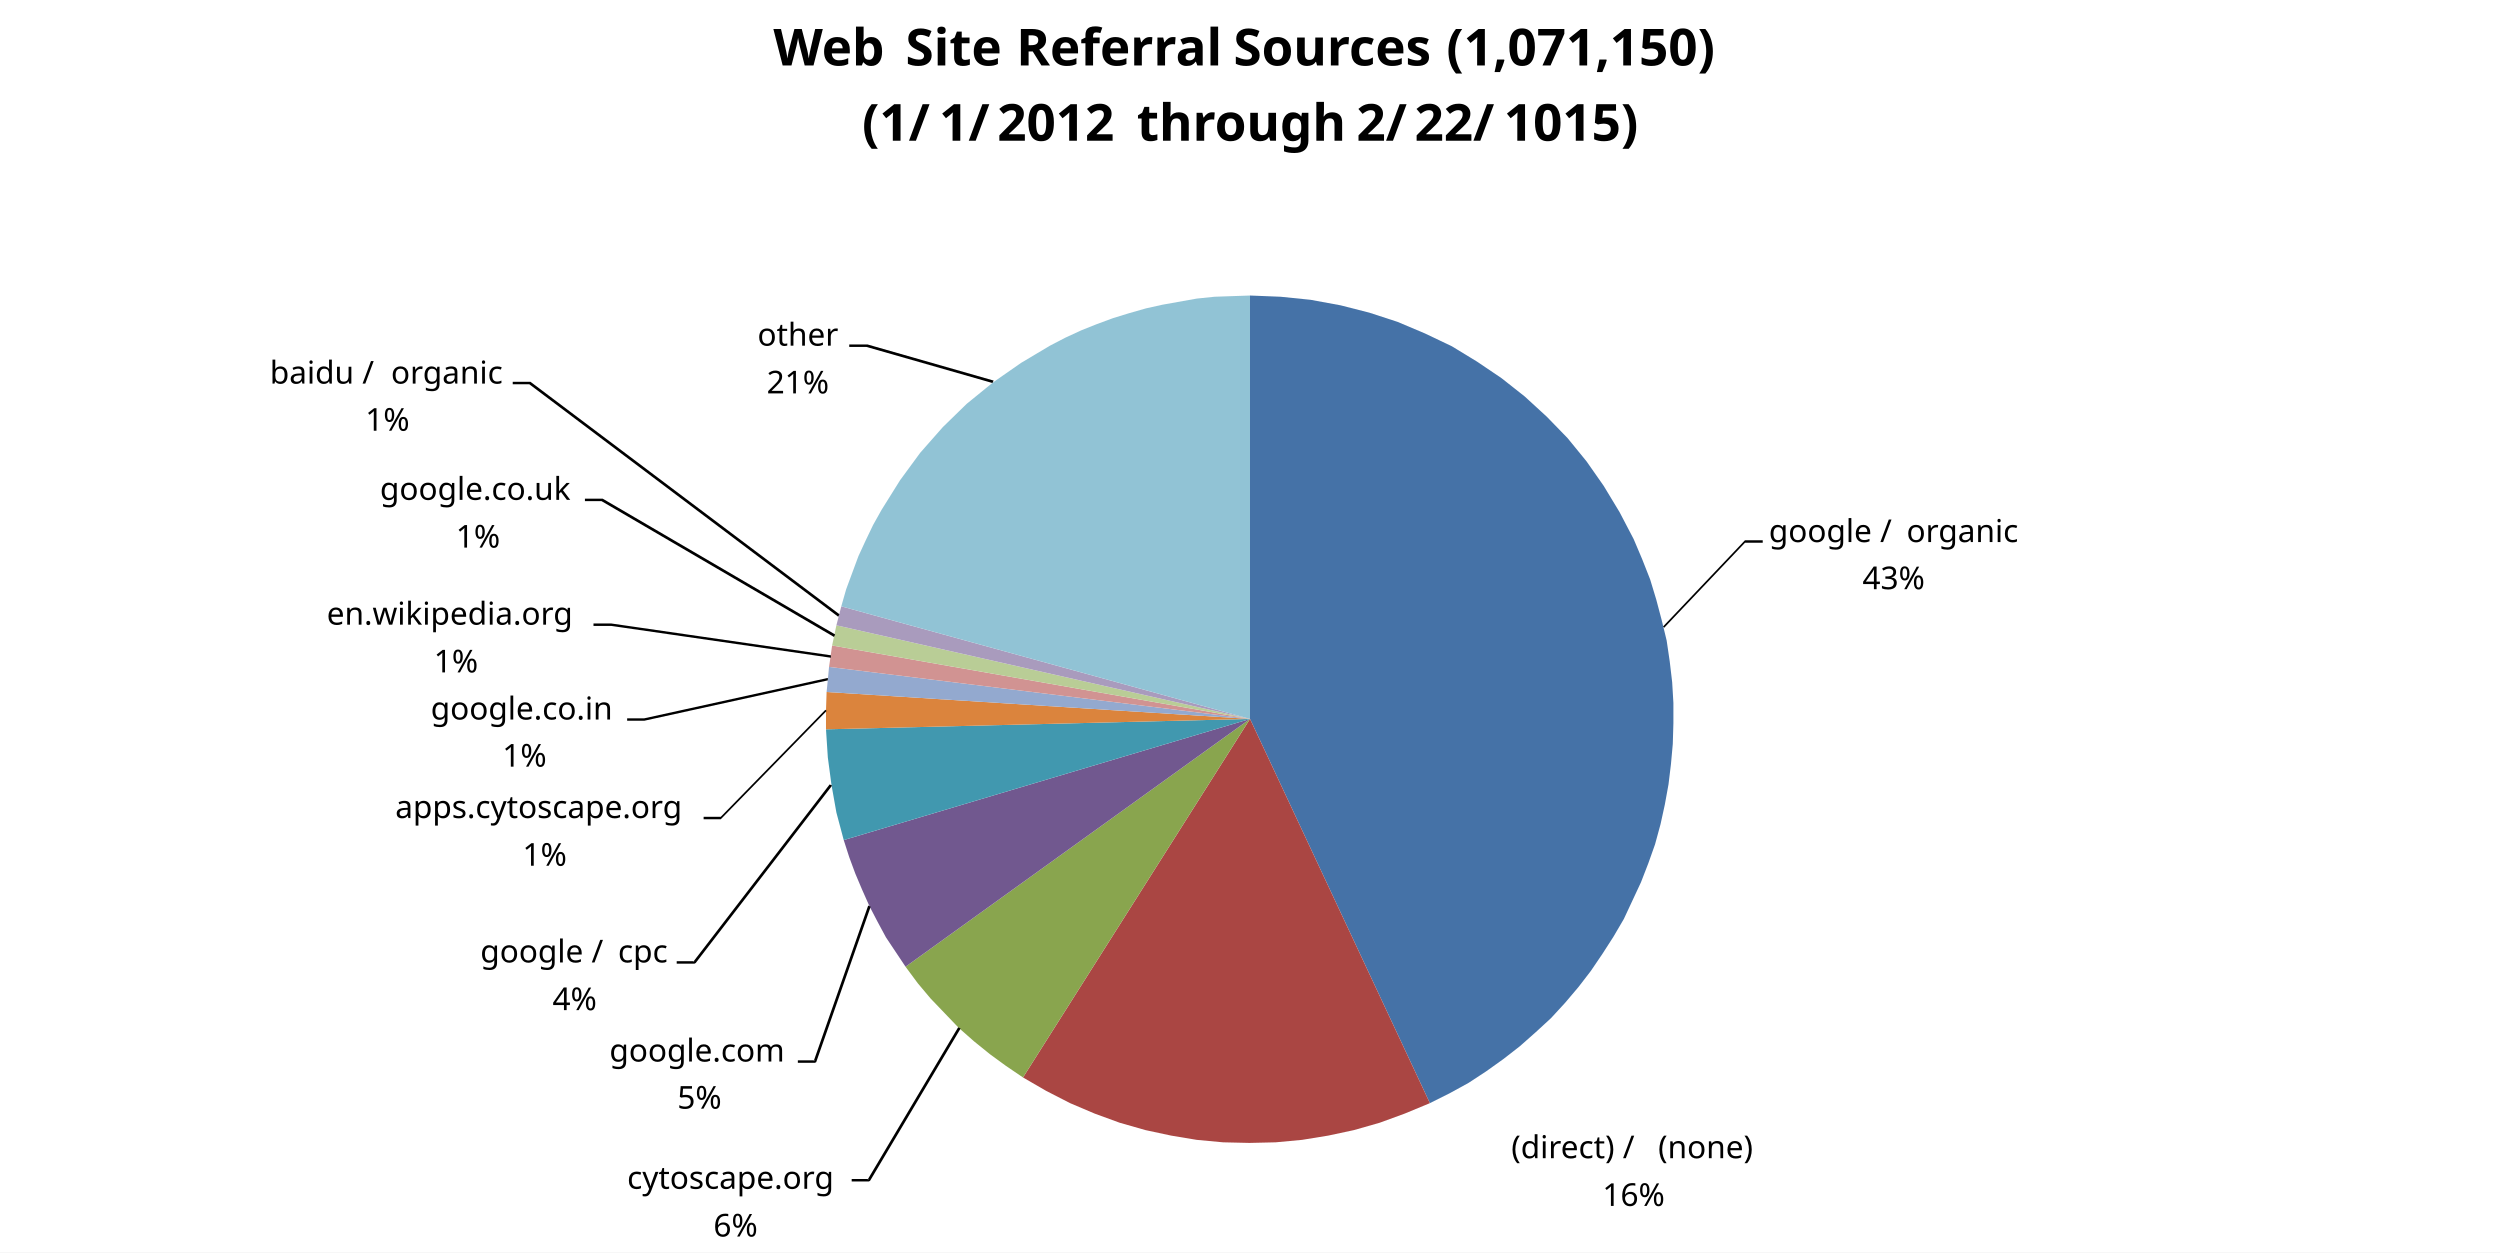
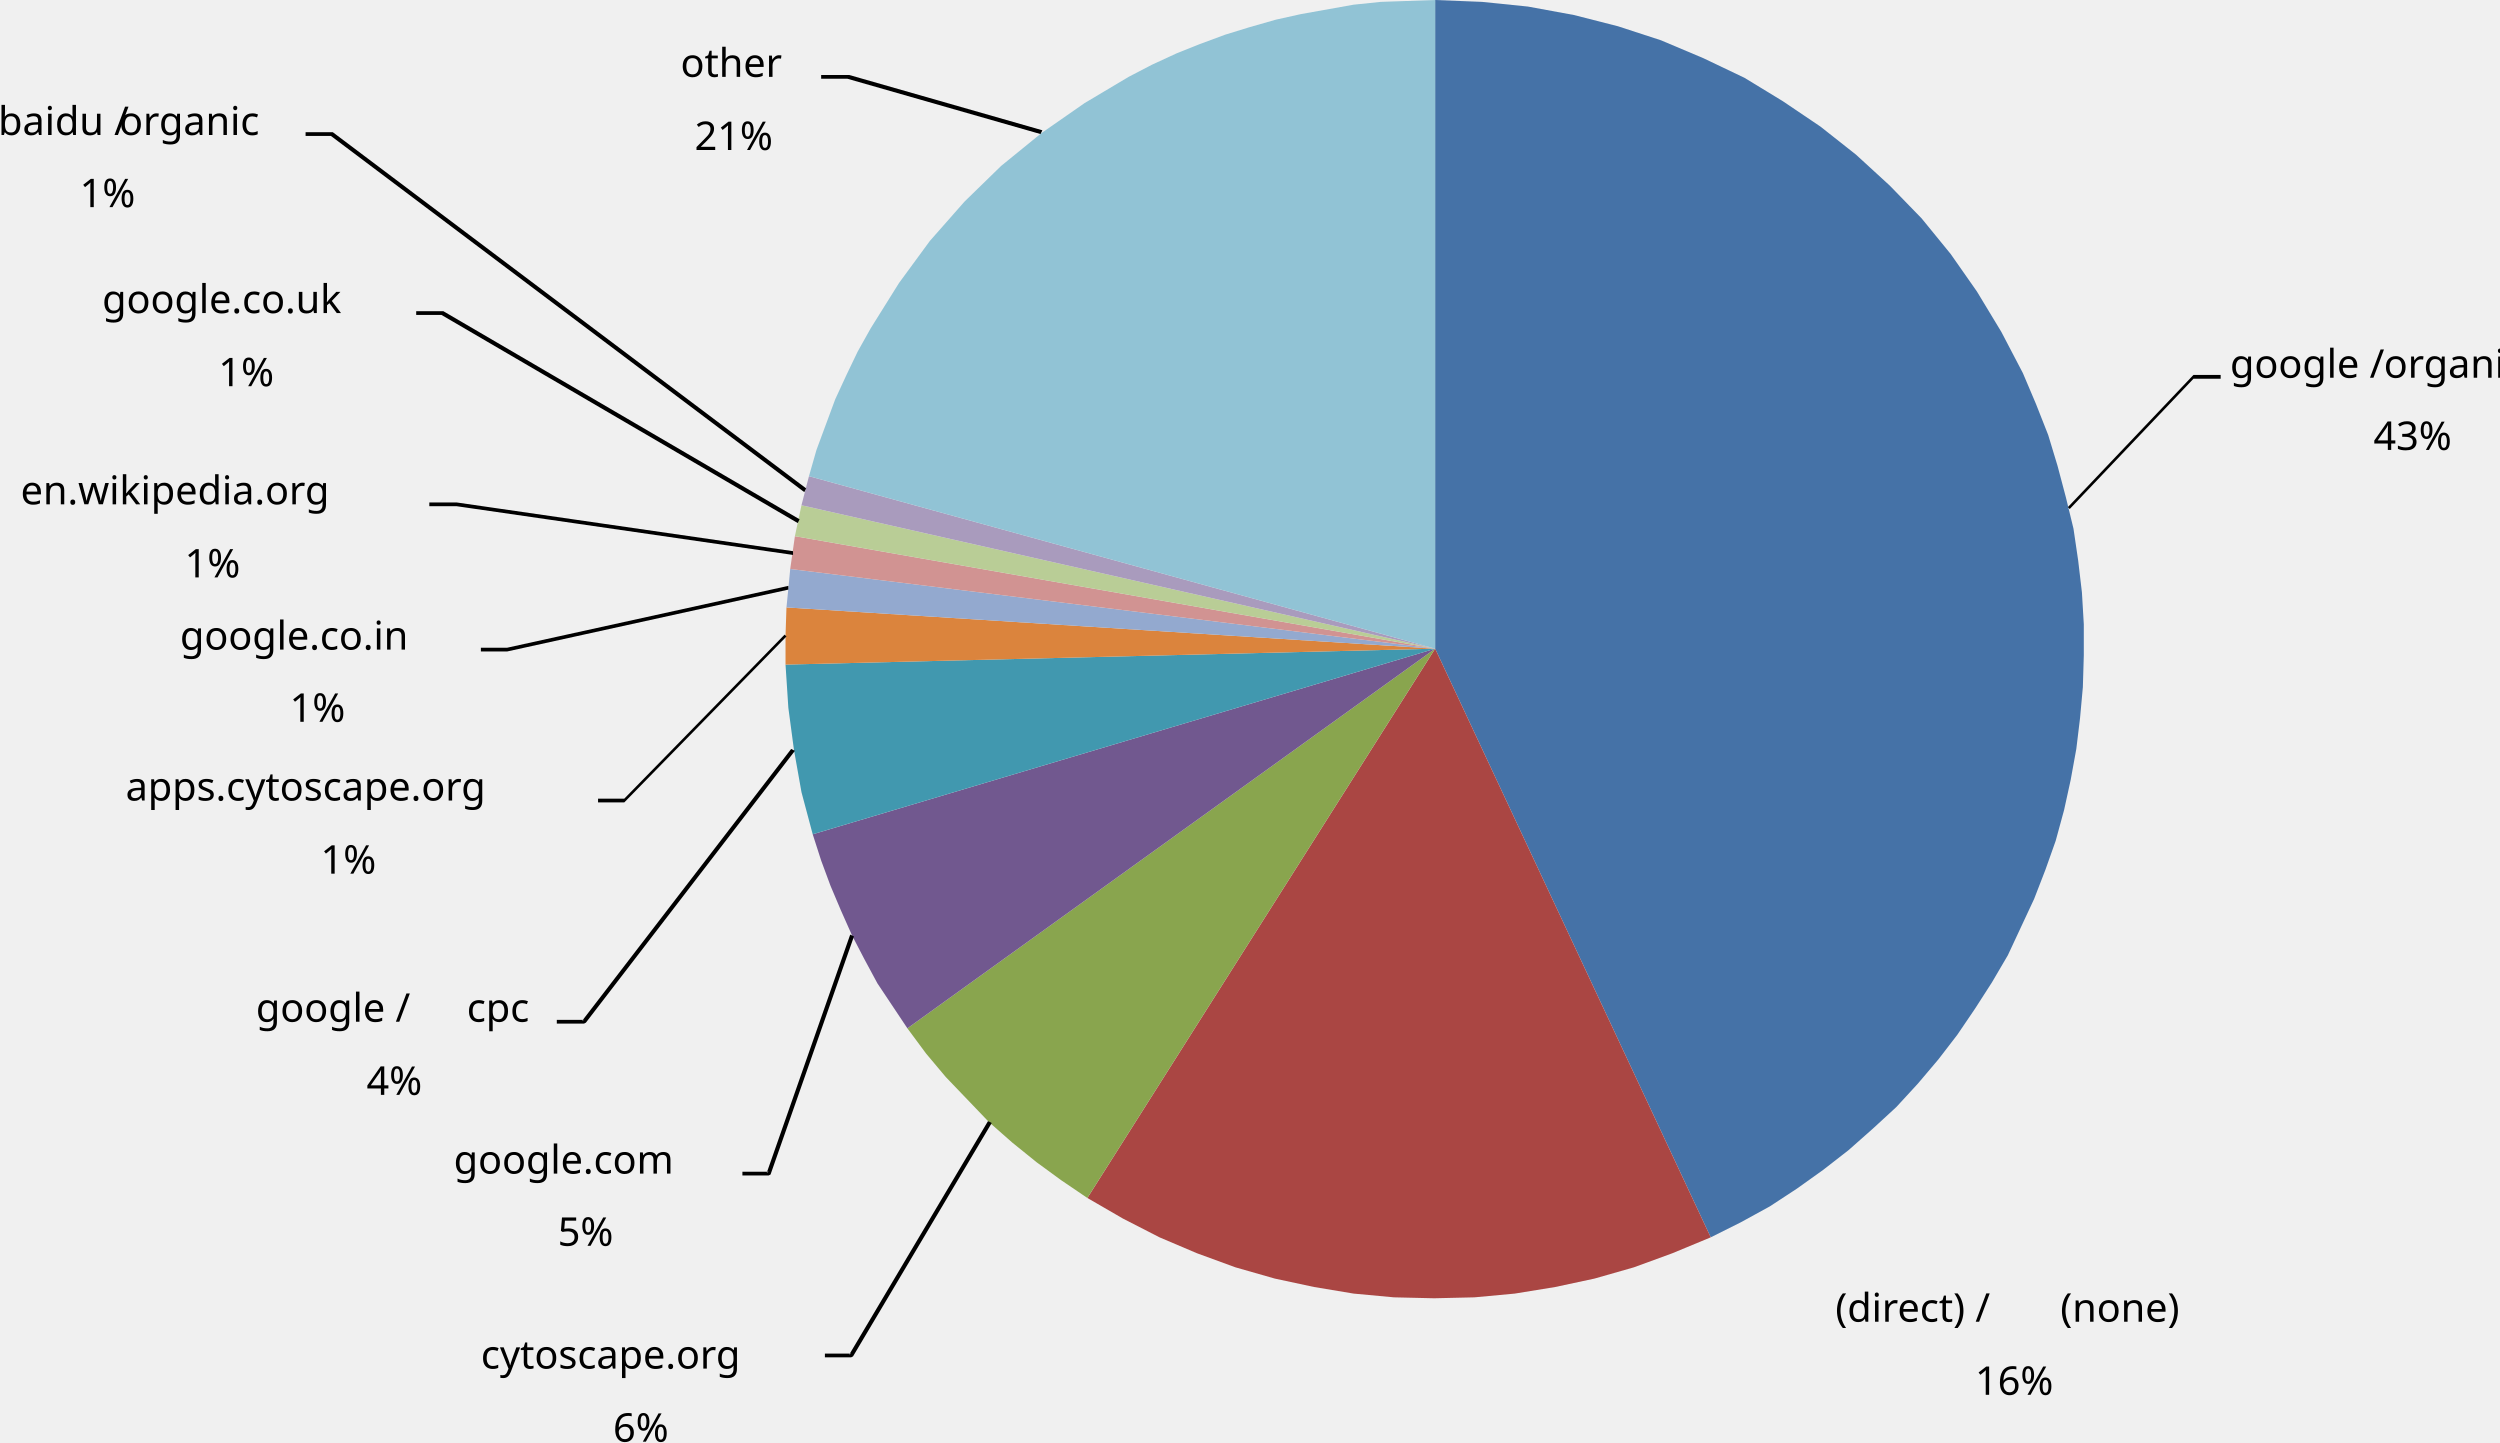
- <svg xmlns="http://www.w3.org/2000/svg" width="4086px" height="2047px" viewBox="0 0 4086 2047" version="1.1">
+ <svg xmlns="http://www.w3.org/2000/svg" width="2667px" height="1539px" viewBox="0 0 2667 1539" version="1.1">
  <defs />
  <g id="Page-1" stroke="none" stroke-width="1" fill="none" fill-rule="evenodd">
-     <g id="Web-Site-Referrals-Jan-2012-to-Feb-2015-by-Source.001">
-       <g id="Page_1-Clipped">
-         <g id="Page_1">
-           <rect id="Rectangle-path" fill="#FFFFFF" x="0" y="0" width="4086" height="2047" />
-           <path d="M2043,1175 L2337,1803 L2369,1787 L2400,1770 L2429,1751 L2457,1731 L2484,1710 L2510,1687 L2535,1664 L2558,1639 L2580,1613 L2600,1587 L2619,1559 L2637,1531 L2654,1502 L2682,1442 L2694,1411 L2705,1380 L2714,1347 L2721,1315 L2727,1282 L2731,1249 L2734,1216 L2735,1182 L2735,1149 L2733,1115 L2729,1081 L2724,1047 L2716,1014 L2707,980 L2697,947 L2684,914 L2670,881 L2647,837 L2621,794 L2593,754 L2562,716 L2528,681 L2492,648 L2454,618 L2414,591 L2373,566 L2329,545 L2284,526 L2238,511 L2191,499 L2142,490 L2093,485 L2043,483 L2043,1175 L2043,1175 Z" id="Shape" fill="#4572A7" />
-           <path d="M2043,1175 L1672,1761 L1710,1783 L1749,1803 L1789,1820 L1830,1835 L1872,1847 L1914,1856 L1956,1863 L1999,1867 L2042,1868 L2085,1867 L2128,1863 L2171,1856 L2213,1847 L2255,1835 L2296,1820 L2337,1803 L2043,1175 L2043,1175 Z" id="Shape" fill="#AA4643" />
-           <path d="M2043,1175 L1480,1580 L1500,1607 L1521,1632 L1567,1680 L1592,1702 L1618,1723 L1644,1742 L1672,1761 L2043,1175 L2043,1175 Z" id="Shape" fill="#89A54E" />
-           <path d="M2043,1175 L1379,1373 L1388,1401 L1398,1428 L1409,1454 L1421,1481 L1434,1506 L1448,1532 L1480,1580 L2043,1175 L2043,1175 Z" id="Shape" fill="#71588F" />
-           <path d="M2043,1175 L1350,1192 L1353,1238 L1359,1283 L1367,1328 L1379,1373 L2043,1175 L2043,1175 Z" id="Shape" fill="#4198AF" />
-           <path d="M2043,1175 L1351,1131 L1350,1161 L1350,1192 L2043,1175 L2043,1175 Z" id="Shape" fill="#DB843D" />
-           <path d="M2043,1175 L1355,1090 L1353,1111 L1351,1131 L2043,1175 L2043,1175 Z" id="Shape" fill="#93A9CF" />
-           <path d="M2043,1175 L1360,1055 L1355,1090 L2043,1175 L2043,1175 Z" id="Shape" fill="#D19392" />
-           <path d="M2043,1175 L1367,1022 L1360,1055 L2043,1175 L2043,1175 Z" id="Shape" fill="#B9CD96" />
-           <path d="M2043,1175 L1375,991 L1367,1022 L2043,1175 L2043,1175 Z" id="Shape" fill="#A99BBD" />
-           <path d="M2043,1175 L2043,483 L1985,485 L1956,488 L1900,498 L1873,504 L1845,512 L1819,520 L1792,530 L1767,540 L1741,552 L1716,565 L1669,593 L1623,625 L1580,660 L1541,698 L1504,740 L1471,785 L1441,833 L1427,858 L1415,883 L1403,909 L1383,963 L1375,991 L2043,1175 L2043,1175 Z" id="Shape" fill="#91C3D5" />
-           <path d="M1370,1008 L865,628 L866,628 L838,628 L838,624 L867,624 L1372,1004 L1370,1008 L1370,1008 Z M1363,1041 L983,819 L984,819 L956,819 L956,815 L985,815 L1365,1037 L1363,1041 L1363,1041 Z M1360,1284 L1137,1574 L1135,1575 L1106,1575 L1106,1571 L1135,1571 L1133,1572 L1356,1282 L1360,1284 L1360,1284 Z M1570,1681 L1422,1930 L1420,1931 L1392,1931 L1392,1927 L1420,1927 L1418,1928 L1566,1679 L1570,1681 L1570,1681 Z M1351,1162 L1179,1338 L1178,1339 L1150,1339 L1150,1335 L1178,1335 L1177,1336 L1349,1160 L1351,1162 L1351,1162 Z M1423,1482 L1334,1736 L1332,1737 L1304,1737 L1304,1733 L1332,1733 L1330,1734 L1419,1480 L1423,1482 L1423,1482 Z M2718,1024 L2851,884 L2852,883 L2881,883 L2881,887 L2852,887 L2853,886 L2720,1026 L2718,1024 L2718,1024 Z M1353,1112 L1053,1178 L1025,1178 L1025,1174 L1053,1174 L1353,1108 L1353,1112 L1353,1112 Z M1358,1075 L999,1023 L970,1023 L970,1019 L999,1019 L1358,1071 L1358,1075 L1358,1075 Z M1622,626 L1416,567 L1417,567 L1388,567 L1388,563 L1418,563 L1624,622 L1622,626 L1622,626 Z" id="Shape" fill="#000000" />
-           <text id="google-/" fill="#000000" font-family="Calibri" font-size="51.61" font-weight="normal">
-             <tspan x="2891" y="886">google /</tspan>
-           </text>
-           <text id="organic" fill="#000000" font-family="Calibri" font-size="51.61" font-weight="normal">
-             <tspan x="3116" y="886">organic</tspan>
-           </text>
-           <text id="43%" fill="#000000" font-family="Calibri" font-size="51.61" font-weight="normal">
-             <tspan x="3044" y="963">43%</tspan>
-           </text>
-           <text id="(direct)-/" fill="#000000" font-family="Calibri" font-size="51.61" font-weight="normal">
-             <tspan x="2470" y="1893">(direct) /</tspan>
-           </text>
-           <text id="(none)" fill="#000000" font-family="Calibri" font-size="51.61" font-weight="normal">
-             <tspan x="2710" y="1893">(none)</tspan>
-           </text>
-           <text id="16%" fill="#000000" font-family="Calibri" font-size="51.61" font-weight="normal">
-             <tspan x="2619" y="1971">16%</tspan>
-           </text>
-           <text id="cytoscape.org" fill="#000000" font-family="Calibri" font-size="51.61" font-weight="normal">
-             <tspan x="1025" y="1943">cytoscape.org</tspan>
-           </text>
-           <text id="6%" fill="#000000" font-family="Calibri" font-size="51.61" font-weight="normal">
-             <tspan x="1166" y="2021">6%</tspan>
-           </text>
-           <text id="google.com" fill="#000000" font-family="Calibri" font-size="51.61" font-weight="normal">
-             <tspan x="996" y="1735">google.com</tspan>
-           </text>
-           <text id="5%" fill="#000000" font-family="Calibri" font-size="51.61" font-weight="normal">
-             <tspan x="1107" y="1812">5%</tspan>
-           </text>
-           <text id="google-/" fill="#000000" font-family="Calibri" font-size="51.61" font-weight="normal">
-             <tspan x="785" y="1573">google /</tspan>
-           </text>
-           <text id="cpc" fill="#000000" font-family="Calibri" font-size="51.61" font-weight="normal">
-             <tspan x="1010" y="1573">cpc</tspan>
-           </text>
-           <text id="4%" fill="#000000" font-family="Calibri" font-size="51.61" font-weight="normal">
-             <tspan x="903" y="1651">4%</tspan>
-           </text>
-           <text id="apps.cytoscape.org" fill="#000000" font-family="Calibri" font-size="51.61" font-weight="normal">
-             <tspan x="646" y="1337">apps.cytoscape.org</tspan>
-           </text>
-           <text id="1%" fill="#000000" font-family="Calibri" font-size="51.61" font-weight="normal">
-             <tspan x="854" y="1415">1%</tspan>
-           </text>
-           <text id="google.co.in" fill="#000000" font-family="Calibri" font-size="51.61" font-weight="normal">
-             <tspan x="704" y="1176">google.co.in</tspan>
-           </text>
-           <text id="1%" fill="#000000" font-family="Calibri" font-size="51.61" font-weight="normal">
-             <tspan x="821" y="1253">1%</tspan>
-           </text>
-           <text id="en.wikipedia.org" fill="#000000" font-family="Calibri" font-size="51.61" font-weight="normal">
-             <tspan x="534" y="1021">en.wikipedia.org</tspan>
-           </text>
-           <text id="1%" fill="#000000" font-family="Calibri" font-size="51.61" font-weight="normal">
-             <tspan x="709" y="1099">1%</tspan>
-           </text>
-           <text id="google.co.uk" fill="#000000" font-family="Calibri" font-size="51.61" font-weight="normal">
-             <tspan x="621" y="817">google.co.uk</tspan>
-           </text>
-           <text id="1%" fill="#000000" font-family="Calibri" font-size="51.61" font-weight="normal">
-             <tspan x="745" y="895">1%</tspan>
-           </text>
-           <text id="baidu-/" fill="#000000" font-family="Calibri" font-size="51.61" font-weight="normal">
-             <tspan x="441" y="627">baidu /</tspan>
-           </text>
-           <text id="organic" fill="#000000" font-family="Calibri" font-size="51.61" font-weight="normal">
-             <tspan x="639" y="627">organic</tspan>
-           </text>
-           <text id="1%" fill="#000000" font-family="Calibri" font-size="51.61" font-weight="normal">
-             <tspan x="597" y="704">1%</tspan>
-           </text>
-           <text id="other" fill="#000000" font-family="Calibri" font-size="51.61" font-weight="normal">
-             <tspan x="1238" y="565">other</tspan>
-           </text>
-           <text id="21%" fill="#000000" font-family="Calibri" font-size="51.61" font-weight="normal">
-             <tspan x="1253" y="643">21%</tspan>
-           </text>
-           <text id="Web" fill="#000000" font-family="Calibri" font-size="83.558" font-weight="bold">
-             <tspan x="1264" y="107">Web</tspan>
-           </text>
-           <text id="Site" fill="#000000" font-family="Calibri" font-size="83.558" font-weight="bold">
-             <tspan x="1480" y="107">Site</tspan>
-           </text>
-           <text id="Referral" fill="#000000" font-family="Calibri" font-size="83.558" font-weight="bold">
-             <tspan x="1661" y="107">Referral</tspan>
-           </text>
-           <text id="Sources" fill="#000000" font-family="Calibri" font-size="83.558" font-weight="bold">
-             <tspan x="2016" y="107">Sources</tspan>
-           </text>
-           <text id="(1,071,150)" fill="#000000" font-family="Calibri" font-size="83.558" font-weight="bold">
-             <tspan x="2364" y="107">(1,071,150)</tspan>
-           </text>
-           <text id="(1/" fill="#000000" font-family="Calibri" font-size="83.558" font-weight="bold">
-             <tspan x="1409" y="230">(1/</tspan>
-           </text>
-           <text id="1/" fill="#000000" font-family="Calibri" font-size="83.558" font-weight="bold">
-             <tspan x="1535" y="230">1/</tspan>
-           </text>
-           <text id="2012" fill="#000000" font-family="Calibri" font-size="83.558" font-weight="bold">
-             <tspan x="1630" y="230">2012</tspan>
-           </text>
-           <text id="through" fill="#000000" font-family="Calibri" font-size="83.558" font-weight="bold">
-             <tspan x="1858" y="230">through</tspan>
-           </text>
-           <text id="2/" fill="#000000" font-family="Calibri" font-size="83.558" font-weight="bold">
-             <tspan x="2217" y="230">2/</tspan>
-           </text>
-           <text id="22/" fill="#000000" font-family="Calibri" font-size="83.558" font-weight="bold">
-             <tspan x="2312" y="230">22/</tspan>
-           </text>
-           <text id="1015)" fill="#000000" font-family="Calibri" font-size="83.558" font-weight="bold">
-             <tspan x="2458" y="230">1015)</tspan>
-           </text>
+     <g id="web_site_visits_by_referrals" transform="translate(-2, 0)">
+       <g id="Page-1">
+         <g id="Web-Site-Referrals-Jan-2012-to-Feb-2015-by-Source.001">
+           <g id="Page_1-Clipped">
+             <g id="Page_1">
+               <path d="M1533,692 L1827,1320 L1859,1304 L1890,1287 L1919,1268 L1947,1248 L1974,1227 L2000,1204 L2025,1181 L2048,1156 L2070,1130 L2090,1104 L2109,1076 L2127,1048 L2144,1019 L2172,959 L2184,928 L2195,897 L2204,864 L2211,832 L2217,799 L2221,766 L2224,733 L2225,699 L2225,666 L2223,632 L2219,598 L2214,564 L2206,531 L2197,497 L2187,464 L2174,431 L2160,398 L2137,354 L2111,311 L2083,271 L2052,233 L2018,198 L1982,165 L1944,135 L1904,108 L1863,83 L1819,62 L1774,43 L1728,28 L1681,16 L1632,7 L1583,2 L1533,0 L1533,692 L1533,692 Z" id="Shape" fill="#4572A7" />
+               <path d="M1533,692 L1162,1278 L1200,1300 L1239,1320 L1279,1337 L1320,1352 L1362,1364 L1404,1373 L1446,1380 L1489,1384 L1532,1385 L1575,1384 L1618,1380 L1661,1373 L1703,1364 L1745,1352 L1786,1337 L1827,1320 L1533,692 L1533,692 Z" id="Shape" fill="#AA4643" />
+               <path d="M1533,692 L970,1097 L990,1124 L1011,1149 L1057,1197 L1082,1219 L1108,1240 L1134,1259 L1162,1278 L1533,692 L1533,692 Z" id="Shape" fill="#89A54E" />
+               <path d="M1533,692 L869,890 L878,918 L888,945 L899,971 L911,998 L924,1023 L938,1049 L970,1097 L1533,692 L1533,692 Z" id="Shape" fill="#71588F" />
+               <path d="M1533,692 L840,709 L843,755 L849,800 L857,845 L869,890 L1533,692 L1533,692 Z" id="Shape" fill="#4198AF" />
+               <path d="M1533,692 L841,648 L840,678 L840,709 L1533,692 L1533,692 Z" id="Shape" fill="#DB843D" />
+               <path d="M1533,692 L845,607 L843,628 L841,648 L1533,692 L1533,692 Z" id="Shape" fill="#93A9CF" />
+               <path d="M1533,692 L850,572 L845,607 L1533,692 L1533,692 Z" id="Shape" fill="#D19392" />
+               <path d="M1533,692 L857,539 L850,572 L1533,692 L1533,692 Z" id="Shape" fill="#B9CD96" />
+               <path d="M1533,692 L865,508 L857,539 L1533,692 L1533,692 Z" id="Shape" fill="#A99BBD" />
+               <path d="M1533,692 L1533,0 L1475,2 L1446,5 L1390,15 L1363,21 L1335,29 L1309,37 L1282,47 L1257,57 L1231,69 L1206,82 L1159,110 L1113,142 L1070,177 L1031,215 L994,257 L961,302 L931,350 L917,375 L905,400 L893,426 L873,480 L865,508 L1533,692 L1533,692 Z" id="Shape" fill="#91C3D5" />
+               <path d="M860,525 L355,145 L356,145 L328,145 L328,141 L357,141 L862,521 L860,525 L860,525 Z M853,558 L473,336 L474,336 L446,336 L446,332 L475,332 L855,554 L853,558 L853,558 Z M850,801 L627,1091 L625,1092 L596,1092 L596,1088 L625,1088 L623,1089 L846,799 L850,801 L850,801 Z M1060,1198 L912,1447 L910,1448 L882,1448 L882,1444 L910,1444 L908,1445 L1056,1196 L1060,1198 L1060,1198 Z M841,679 L669,855 L668,856 L640,856 L640,852 L668,852 L667,853 L839,677 L841,679 L841,679 Z M913,999 L824,1253 L822,1254 L794,1254 L794,1250 L822,1250 L820,1251 L909,997 L913,999 L913,999 Z M2208,541 L2341,401 L2342,400 L2371,400 L2371,404 L2342,404 L2343,403 L2210,543 L2208,541 L2208,541 Z M843,629 L543,695 L515,695 L515,691 L543,691 L843,625 L843,629 L843,629 Z M848,592 L489,540 L460,540 L460,536 L489,536 L848,588 L848,592 L848,592 Z M1112,143 L906,84 L907,84 L878,84 L878,80 L908,80 L1114,139 L1112,143 L1112,143 Z" id="Shape" fill="#000000" />
+               <text id="google-/" fill="#000000" font-family="Calibri" font-size="42.279" font-weight="normal">
+                 <tspan x="2381" y="403">google /</tspan>
+               </text>
+               <text id="organic" fill="#000000" font-family="Calibri" font-size="42.279" font-weight="normal">
+                 <tspan x="2545" y="403">organic</tspan>
+               </text>
+               <text id="43%" fill="#000000" font-family="Calibri" font-size="42.279" font-weight="normal">
+                 <tspan x="2534" y="480">43%</tspan>
+               </text>
+               <text id="(direct)-/" fill="#000000" font-family="Calibri" font-size="42.279" font-weight="normal">
+                 <tspan x="1960" y="1410">(direct) /</tspan>
+               </text>
+               <text id="(none)" fill="#000000" font-family="Calibri" font-size="42.279" font-weight="normal">
+                 <tspan x="2200" y="1410">(none)</tspan>
+               </text>
+               <text id="16%" fill="#000000" font-family="Calibri" font-size="42.279" font-weight="normal">
+                 <tspan x="2109" y="1488">16%</tspan>
+               </text>
+               <text id="cytoscape.org" fill="#000000" font-family="Calibri" font-size="42.279" font-weight="normal">
+                 <tspan x="515" y="1460">cytoscape.org</tspan>
+               </text>
+               <text id="6%" fill="#000000" font-family="Calibri" font-size="42.279" font-weight="normal">
+                 <tspan x="656" y="1538">6%</tspan>
+               </text>
+               <text id="google.com" fill="#000000" font-family="Calibri" font-size="42.279" font-weight="normal">
+                 <tspan x="486" y="1252">google.com</tspan>
+               </text>
+               <text id="5%" fill="#000000" font-family="Calibri" font-size="42.279" font-weight="normal">
+                 <tspan x="597" y="1329">5%</tspan>
+               </text>
+               <text id="google-/" fill="#000000" font-family="Calibri" font-size="42.279" font-weight="normal">
+                 <tspan x="275" y="1090">google /</tspan>
+               </text>
+               <text id="cpc" fill="#000000" font-family="Calibri" font-size="42.279" font-weight="normal">
+                 <tspan x="500" y="1090">cpc</tspan>
+               </text>
+               <text id="4%" fill="#000000" font-family="Calibri" font-size="42.279" font-weight="normal">
+                 <tspan x="393" y="1168">4%</tspan>
+               </text>
+               <text id="apps.cytoscape.org" fill="#000000" font-family="Calibri" font-size="42.279" font-weight="normal">
+                 <tspan x="136" y="854">apps.cytoscape.org</tspan>
+               </text>
+               <text id="1%" fill="#000000" font-family="Calibri" font-size="42.279" font-weight="normal">
+                 <tspan x="344" y="932">1%</tspan>
+               </text>
+               <text id="google.co.in" fill="#000000" font-family="Calibri" font-size="42.279" font-weight="normal">
+                 <tspan x="194" y="693">google.co.in</tspan>
+               </text>
+               <text id="1%" fill="#000000" font-family="Calibri" font-size="42.279" font-weight="normal">
+                 <tspan x="311" y="770">1%</tspan>
+               </text>
+               <text id="en.wikipedia.org" fill="#000000" font-family="Calibri" font-size="42.279" font-weight="normal">
+                 <tspan x="24" y="538">en.wikipedia.org</tspan>
+               </text>
+               <text id="1%" fill="#000000" font-family="Calibri" font-size="42.279" font-weight="normal">
+                 <tspan x="199" y="616">1%</tspan>
+               </text>
+               <text id="google.co.uk" fill="#000000" font-family="Calibri" font-size="42.279" font-weight="normal">
+                 <tspan x="111" y="334">google.co.uk</tspan>
+               </text>
+               <text id="1%" fill="#000000" font-family="Calibri" font-size="42.279" font-weight="normal">
+                 <tspan x="235" y="412">1%</tspan>
+               </text>
+               <text id="baidu-/" fill="#000000" font-family="Calibri" font-size="42.279" font-weight="normal">
+                 <tspan x="0" y="144">baidu /</tspan>
+               </text>
+               <text id="organic" fill="#000000" font-family="Calibri" font-size="42.279" font-weight="normal">
+                 <tspan x="129" y="144">organic</tspan>
+               </text>
+               <text id="1%" fill="#000000" font-family="Calibri" font-size="42.279" font-weight="normal">
+                 <tspan x="87" y="221">1%</tspan>
+               </text>
+               <text id="other" fill="#000000" font-family="Calibri" font-size="42.279" font-weight="normal">
+                 <tspan x="728" y="82">other</tspan>
+               </text>
+               <text id="21%" fill="#000000" font-family="Calibri" font-size="42.279" font-weight="normal">
+                 <tspan x="743" y="160">21%</tspan>
+               </text>
+             </g>
+           </g>
        </g>
      </g>
    </g>
  </g>
</svg>
